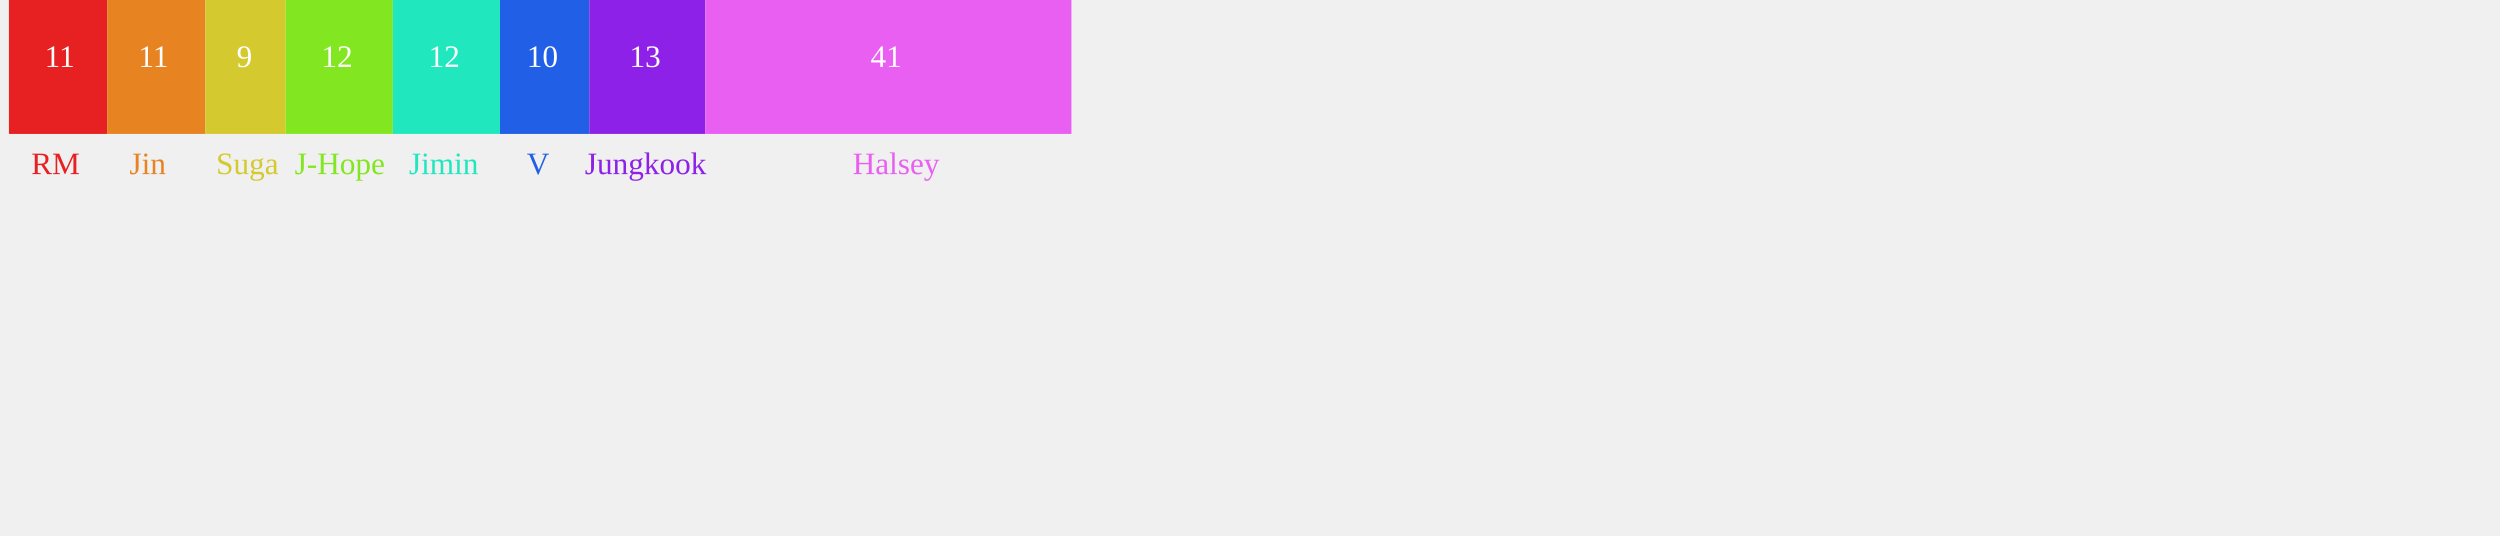
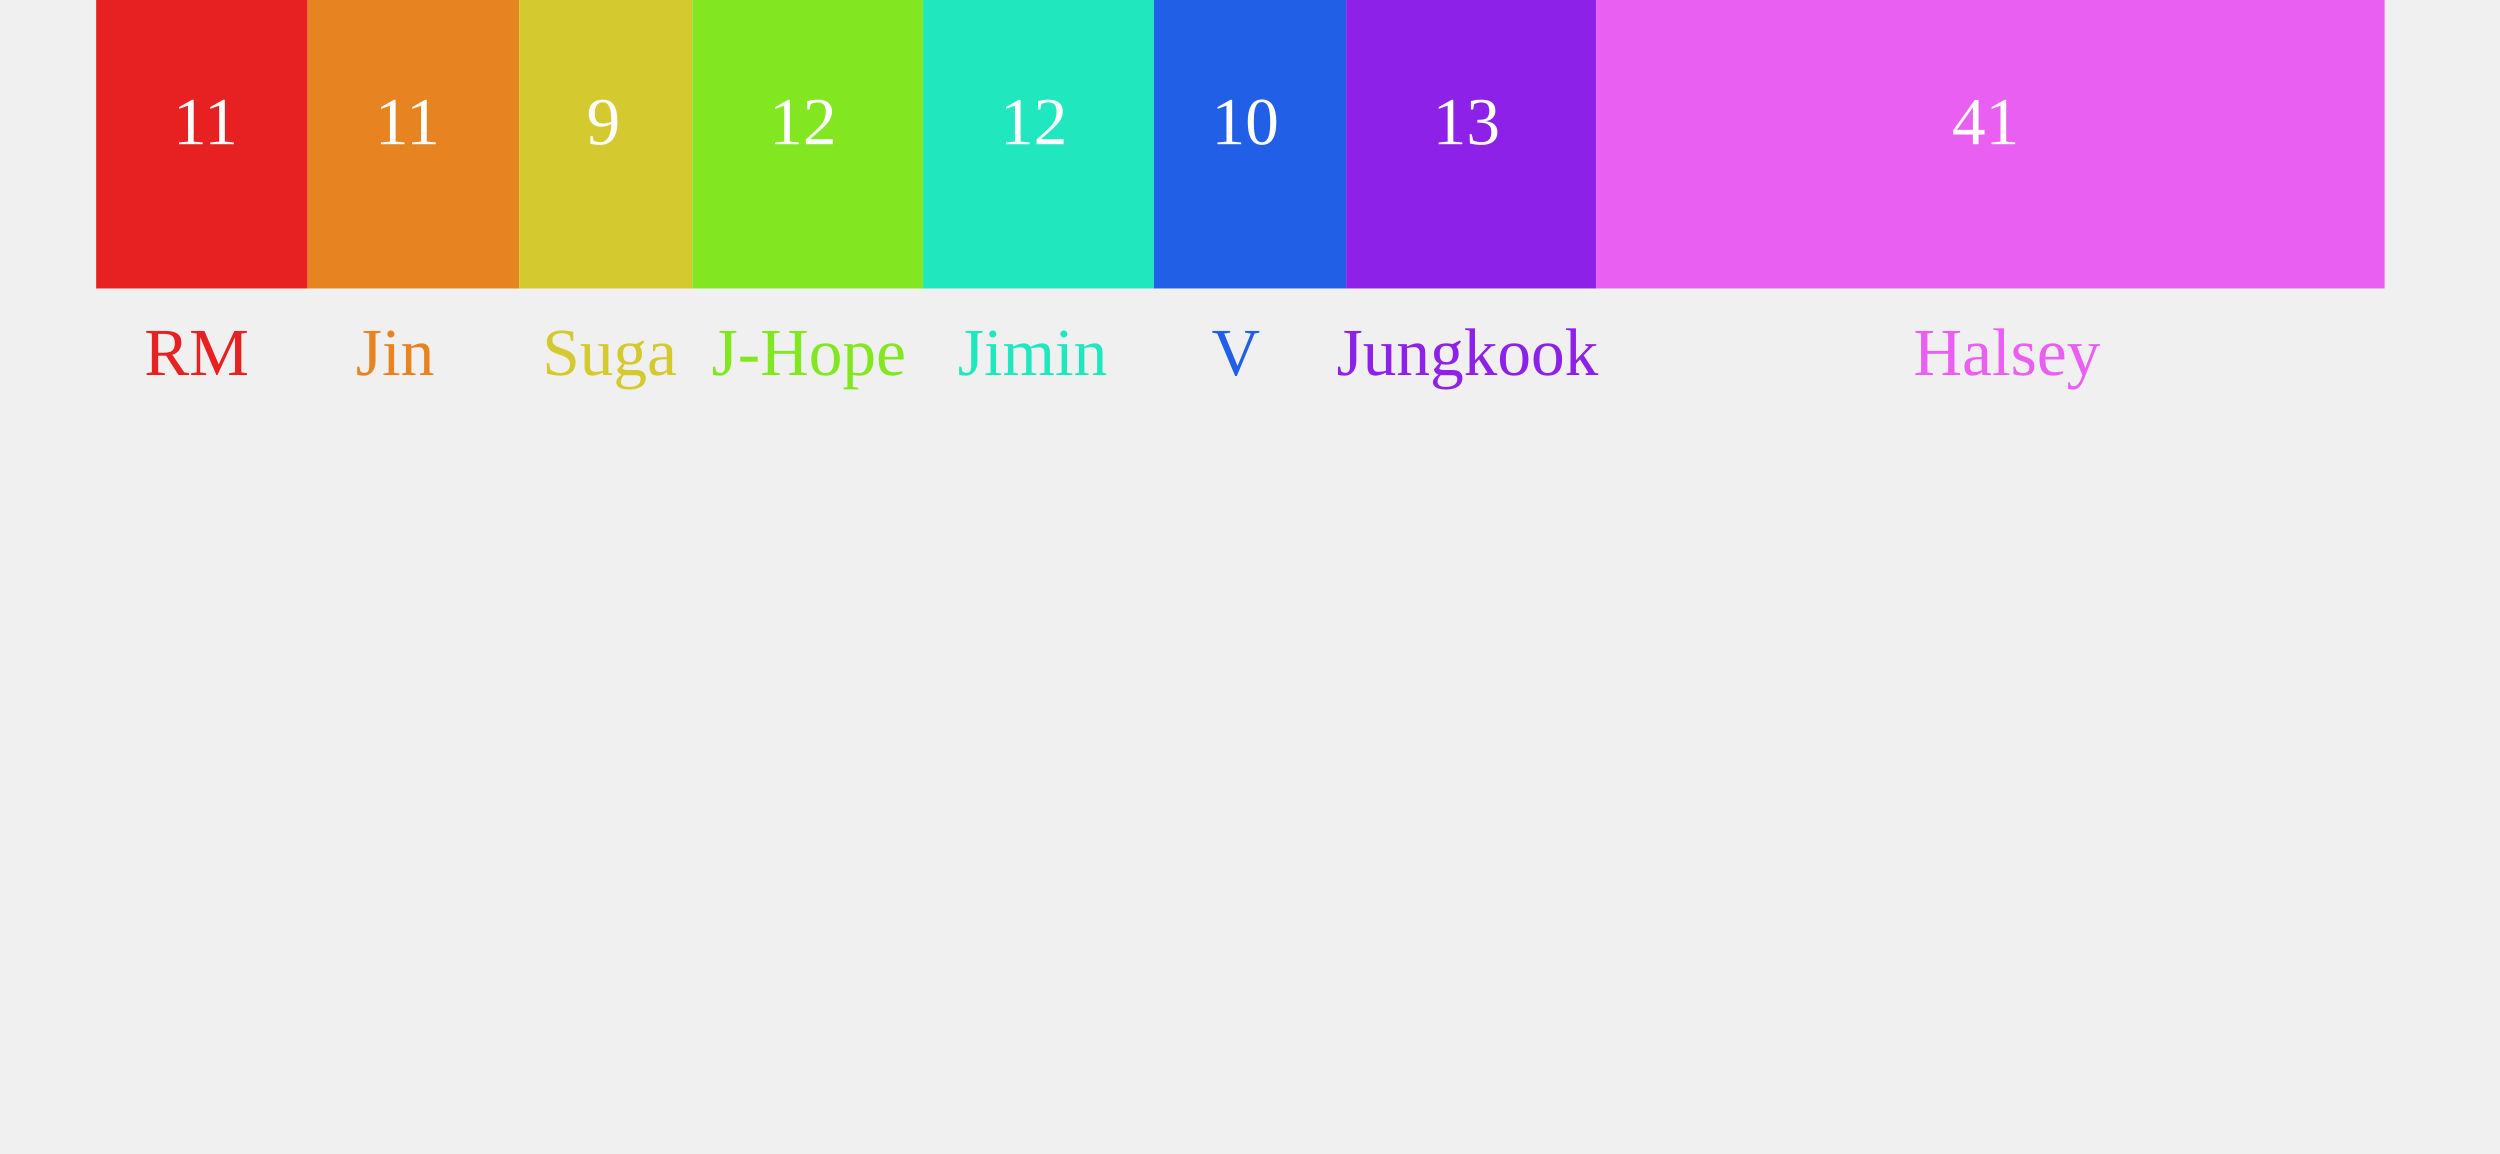
- <svg xmlns="http://www.w3.org/2000/svg" viewBox="0 0 2800 600" preserveAspectRatio="xMinYMin meet">
-   <g transform="translate(10, 0)">
+ <svg xmlns="http://www.w3.org/2000/svg" viewBox="0 0 1300 600" preserveAspectRatio="xMinYMin meet">
+   <g transform="translate(50, 0)">
    <rect id="RM_Lines" x="0" y="0" width="110" height="150" fill="#E72121" />
    <rect id="Jin_Lines" x="110" y="0" width="110" height="150" fill="#E78421" />
    <rect id="Suga_Lines" x="220" y="0" width="90" height="150" fill="#D4C92E" />
    <rect id="J-Hope_Lines" x="310" y="0" width="120" height="150" fill="#82E721" />
    <rect id="Jimin_Lines" x="430" y="0" width="120" height="150" fill="#21E7BF" />
    <rect id="V_Lines" x="550" y="0" width="100" height="150" fill="#215FE7" />
    <rect id="Jungkook_Lines" x="650" y="0" width="130" height="150" fill="#8E21E7" />
    <rect id="NonMember_Lines" x="780" y="0" width="410" height="150" fill="#E95FF2" />
    <text x="40" y="75" font-size="35px" fill="white">11</text>
    <text x="145" y="75" font-size="35px" fill="white">11</text>
    <text x="255" y="75" font-size="35px" fill="white">9</text>
    <text x="350" y="75" font-size="35px" fill="white">12</text>
    <text x="470" y="75" font-size="35px" fill="white">12</text>
    <text x="580" y="75" font-size="35px" fill="white">10</text>
    <text x="695" y="75" font-size="35px" fill="white">13</text>
    <text x="965" y="75" font-size="35px" fill="white">41</text>
    <text x="25" y="195" font-size="35px" fill="#E72121">RM</text>
    <text x="135" y="195" font-size="35px" fill="#E78421">Jin</text>
    <text x="232" y="195" font-size="35px" fill="#D4C92E">Suga</text>
    <text x="320" y="195" font-size="35px" fill="#82E721">J-Hope</text>
    <text x="448" y="195" font-size="35px" fill="#21E7BF">Jimin</text>
    <text x="580" y="195" font-size="35px" fill="#215FE7">V</text>
    <text x="645" y="195" font-size="35px" fill="#8E21E7">Jungkook</text>
    <text x="945" y="195" font-size="35px" fill="#E95FF2">Halsey</text>
  </g>
</svg>
